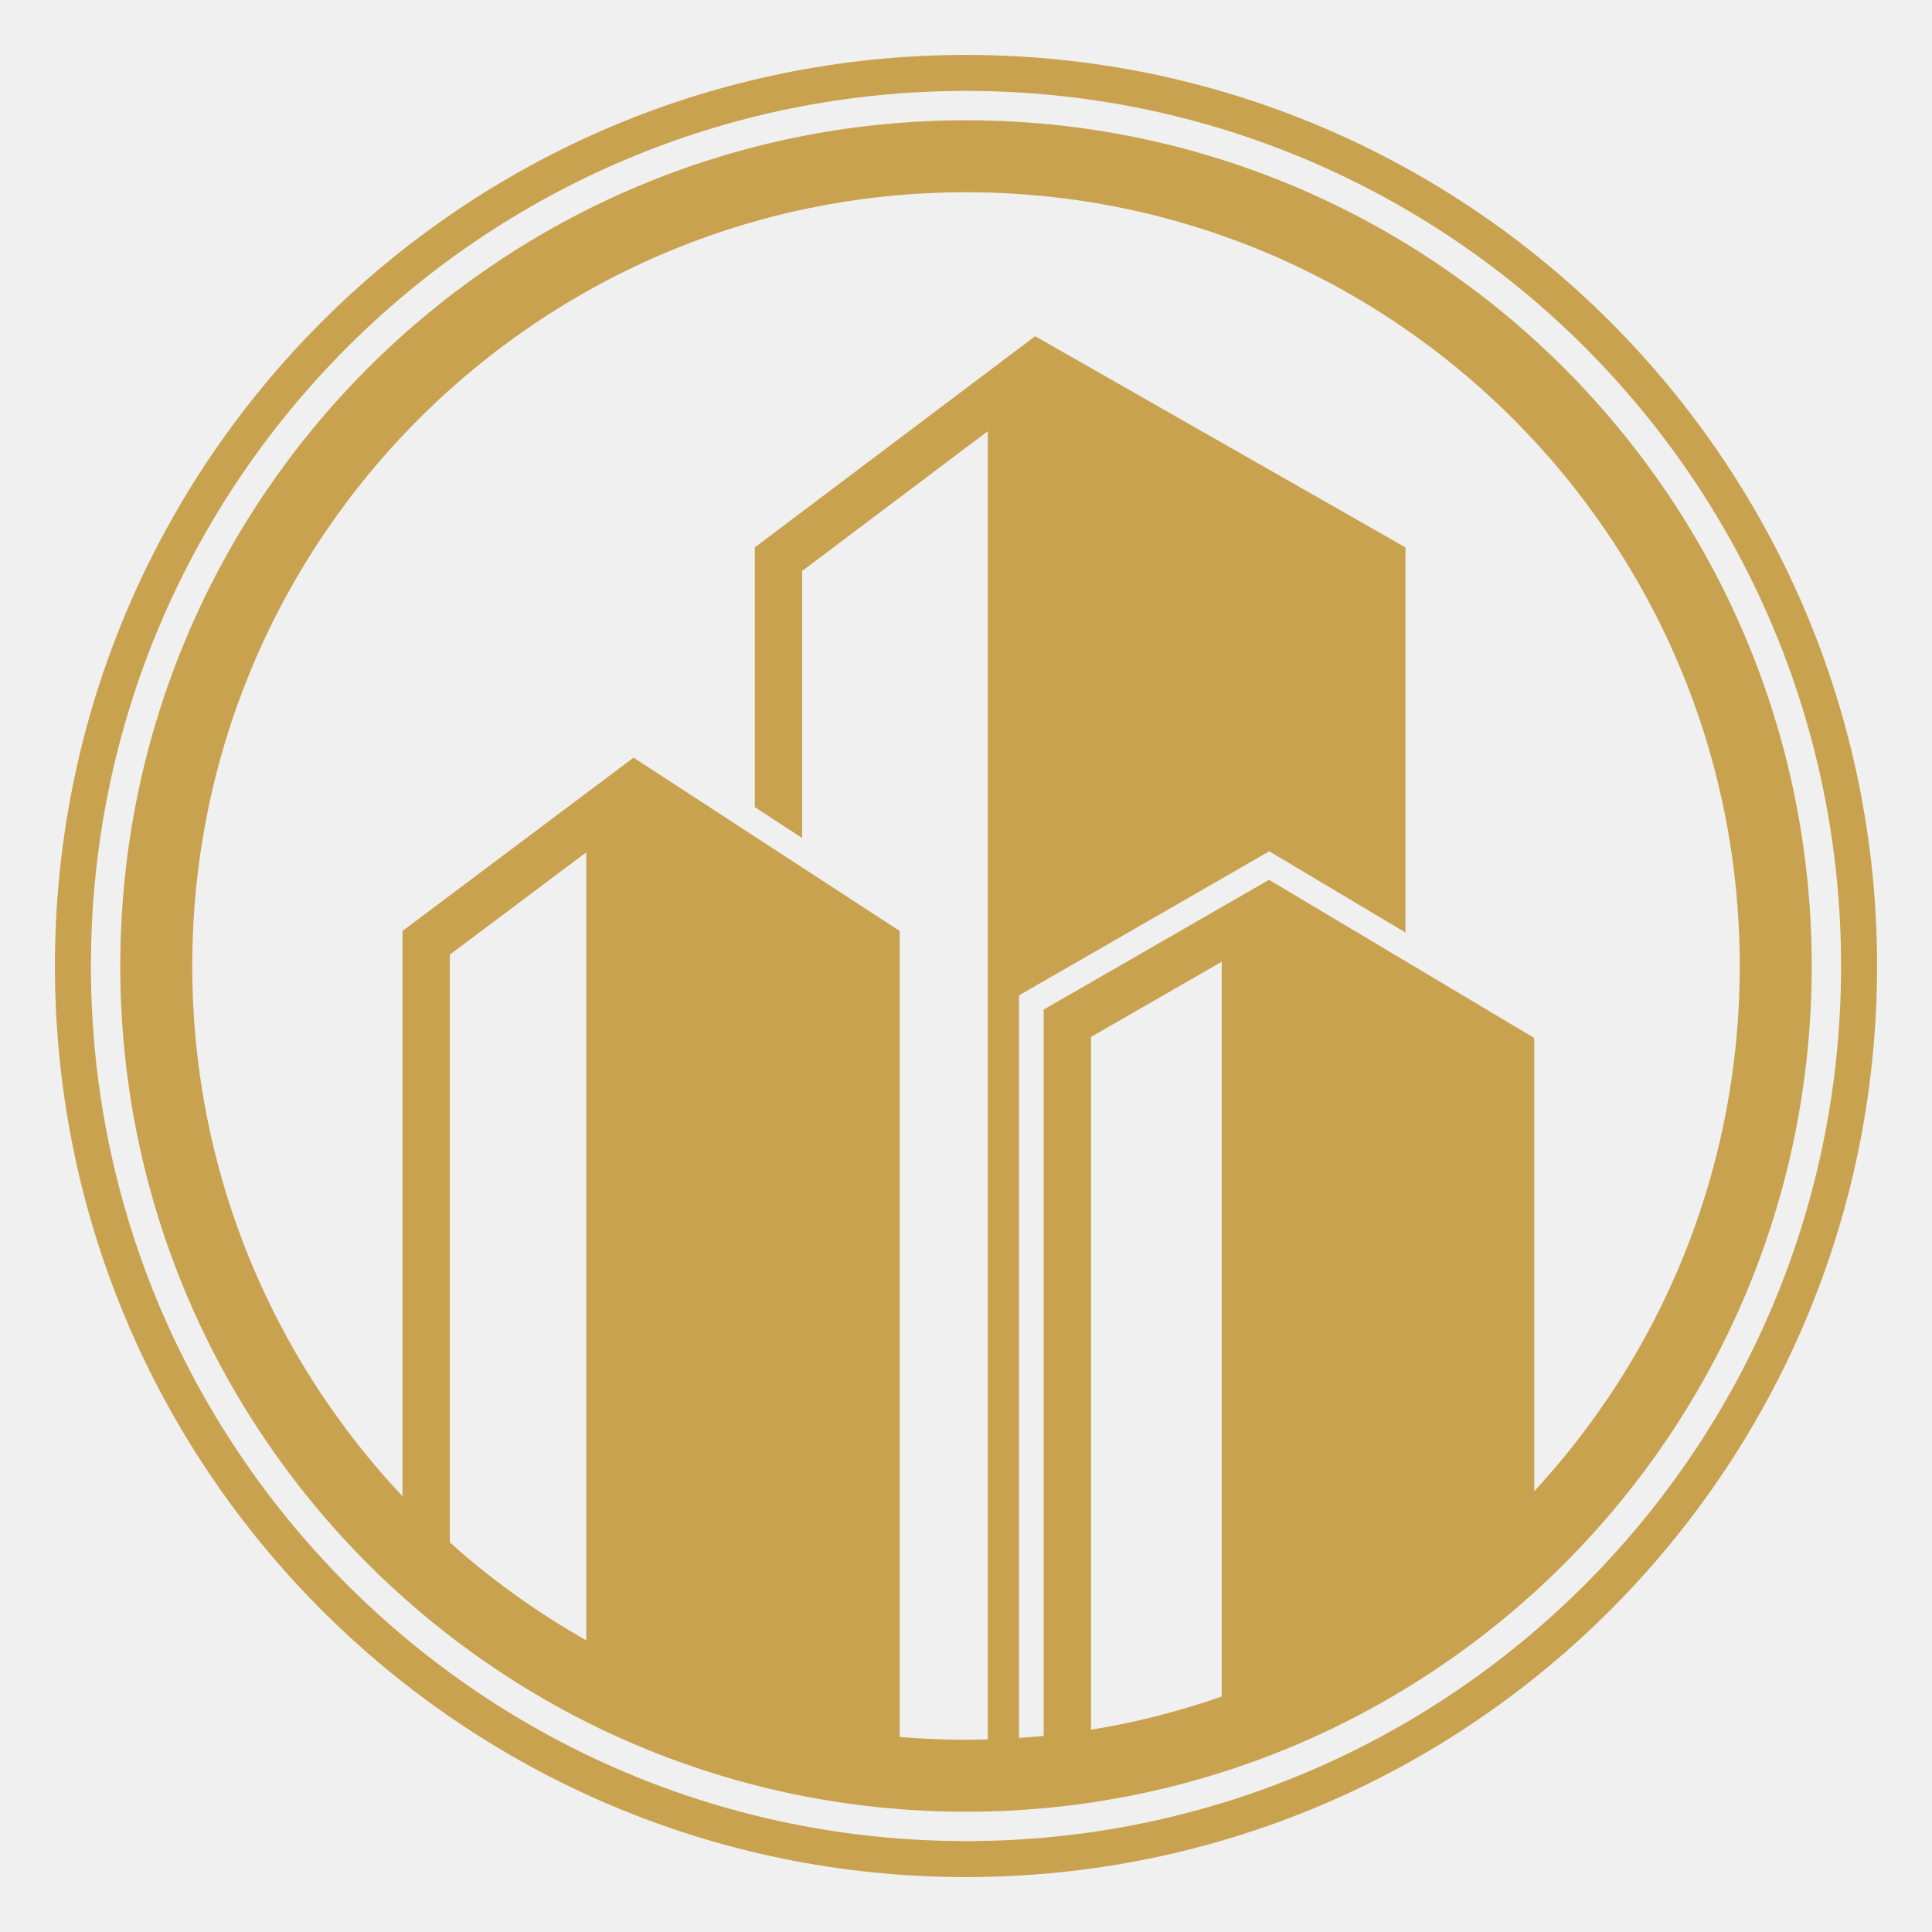
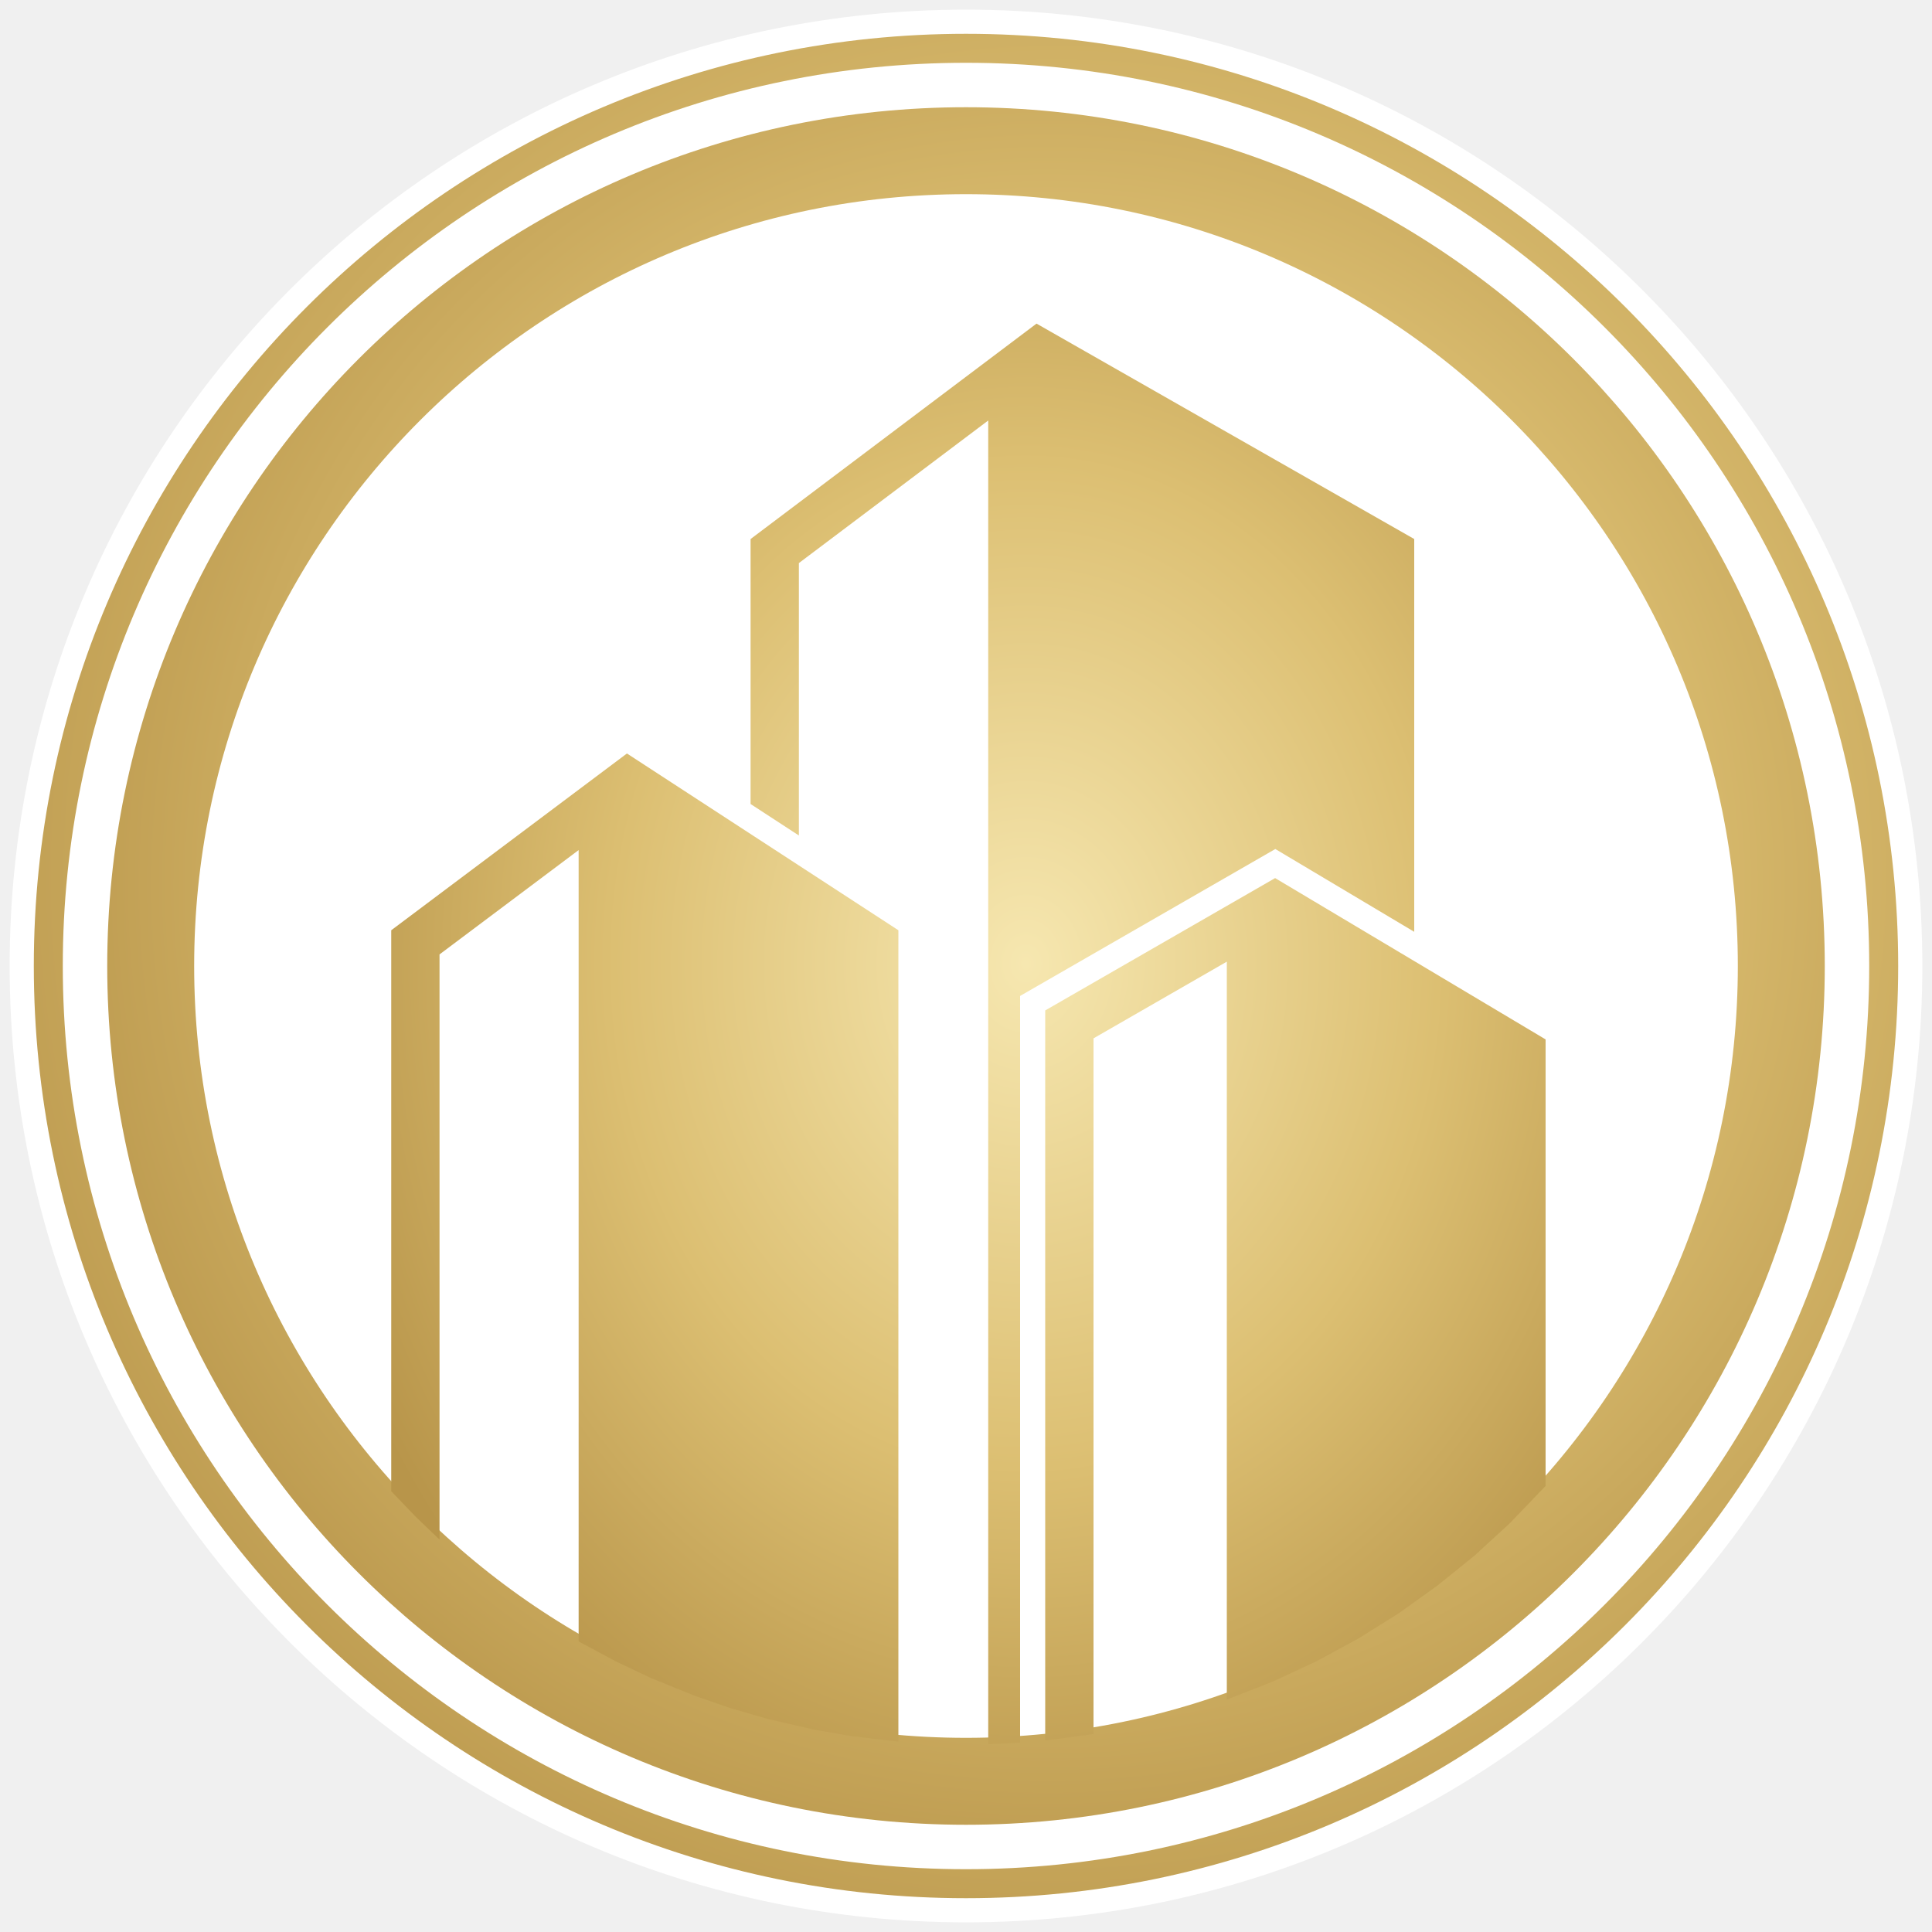
- <svg xmlns="http://www.w3.org/2000/svg" width="204" height="204" viewBox="-2 -2 204 204" role="img" aria-label="SB Reliance logo">
-   <defs />
-   <g transform="translate(0 0)">
-     <circle cx="100" cy="100" r="94.3" fill="none" stroke="#c9a24f" stroke-width="3.8" />
-     <circle cx="100" cy="100" r="85.5" fill="none" stroke="#c9a24f" stroke-width="7.6" />
-     <path fill="#c9a24f" fill-rule="evenodd" d="M77.70 55.80L77.70 83.23L82.70 86.49L82.70 58.29L102.30 43.53L102.30 182.47L105.60 182.31L105.60 103.10L132.02 87.89L146.40 96.46L146.40 55.80L107.30 33.50ZM40.50 96.30L40.50 157.15L43.11 159.75L45.50 161.93L45.50 98.80L59.90 88.00L59.90 172.10L63.81 174.14L67.50 175.83L72.21 177.68L76.05 178.95L80.94 180.27L84.90 181.11L88.90 181.75L93.00 182.20L93.00 96.30L64.90 78.00ZM108.20 104.60L108.20 182.09L113.20 181.44L113.20 107.49L127.00 99.55L127.00 177.96L131.57 176.22L136.19 174.14L140.66 171.78L144.99 169.15L149.15 166.26L153.12 163.13L156.89 159.75L160.00 156.62L160.00 107.60L132.00 90.90Z" />
-   </g>
+ <svg xmlns="http://www.w3.org/2000/svg" width="200" height="200" viewBox="0 0 200 200" role="img" aria-label="SB Reliance logo">
+   <defs>
+     <radialGradient id="g" cx="0.55" cy="0.45" r="0.65">
+       <stop offset="0" stop-color="#f6e7b0" />
+       <stop offset="0.55" stop-color="#dcbf72" />
+       <stop offset="1" stop-color="#b8954a" />
+     </radialGradient>
+   </defs>
+   <circle cx="100" cy="100" r="99" fill="#fff" />
+   <circle cx="100" cy="100" r="95" fill="none" stroke="url(#g)" stroke-width="3" />
+   <circle cx="100" cy="100" r="84.4" fill="none" stroke="url(#g)" stroke-width="9" />
+   <path fill="url(#g)" fill-rule="evenodd" d="M77.70 55.80L77.70 83.23L82.70 86.49L82.70 58.29L102.30 43.53L102.30 180.57L105.60 180.40L105.60 103.10L132.02 87.89L146.40 96.46L146.40 55.80L107.30 33.50ZM40.50 96.30L40.50 154.37L43.01 156.99L45.50 159.38L45.50 98.80L59.90 88.00L59.90 169.92L63.76 171.99L67.34 173.69L71.92 175.55L75.66 176.84L79.46 177.94L84.28 179.05L88.17 179.73L93.00 180.29L93.00 96.30L64.90 78.00ZM108.20 104.60L108.20 180.18L113.20 179.51L113.20 107.49L127.00 99.55L127.00 175.94L131.76 174.08L136.24 171.99L140.59 169.64L144.78 167.02L148.80 164.14L152.65 161.03L156.29 157.69L160.00 153.82L160.00 107.60L132.00 90.90Z" />
</svg>
